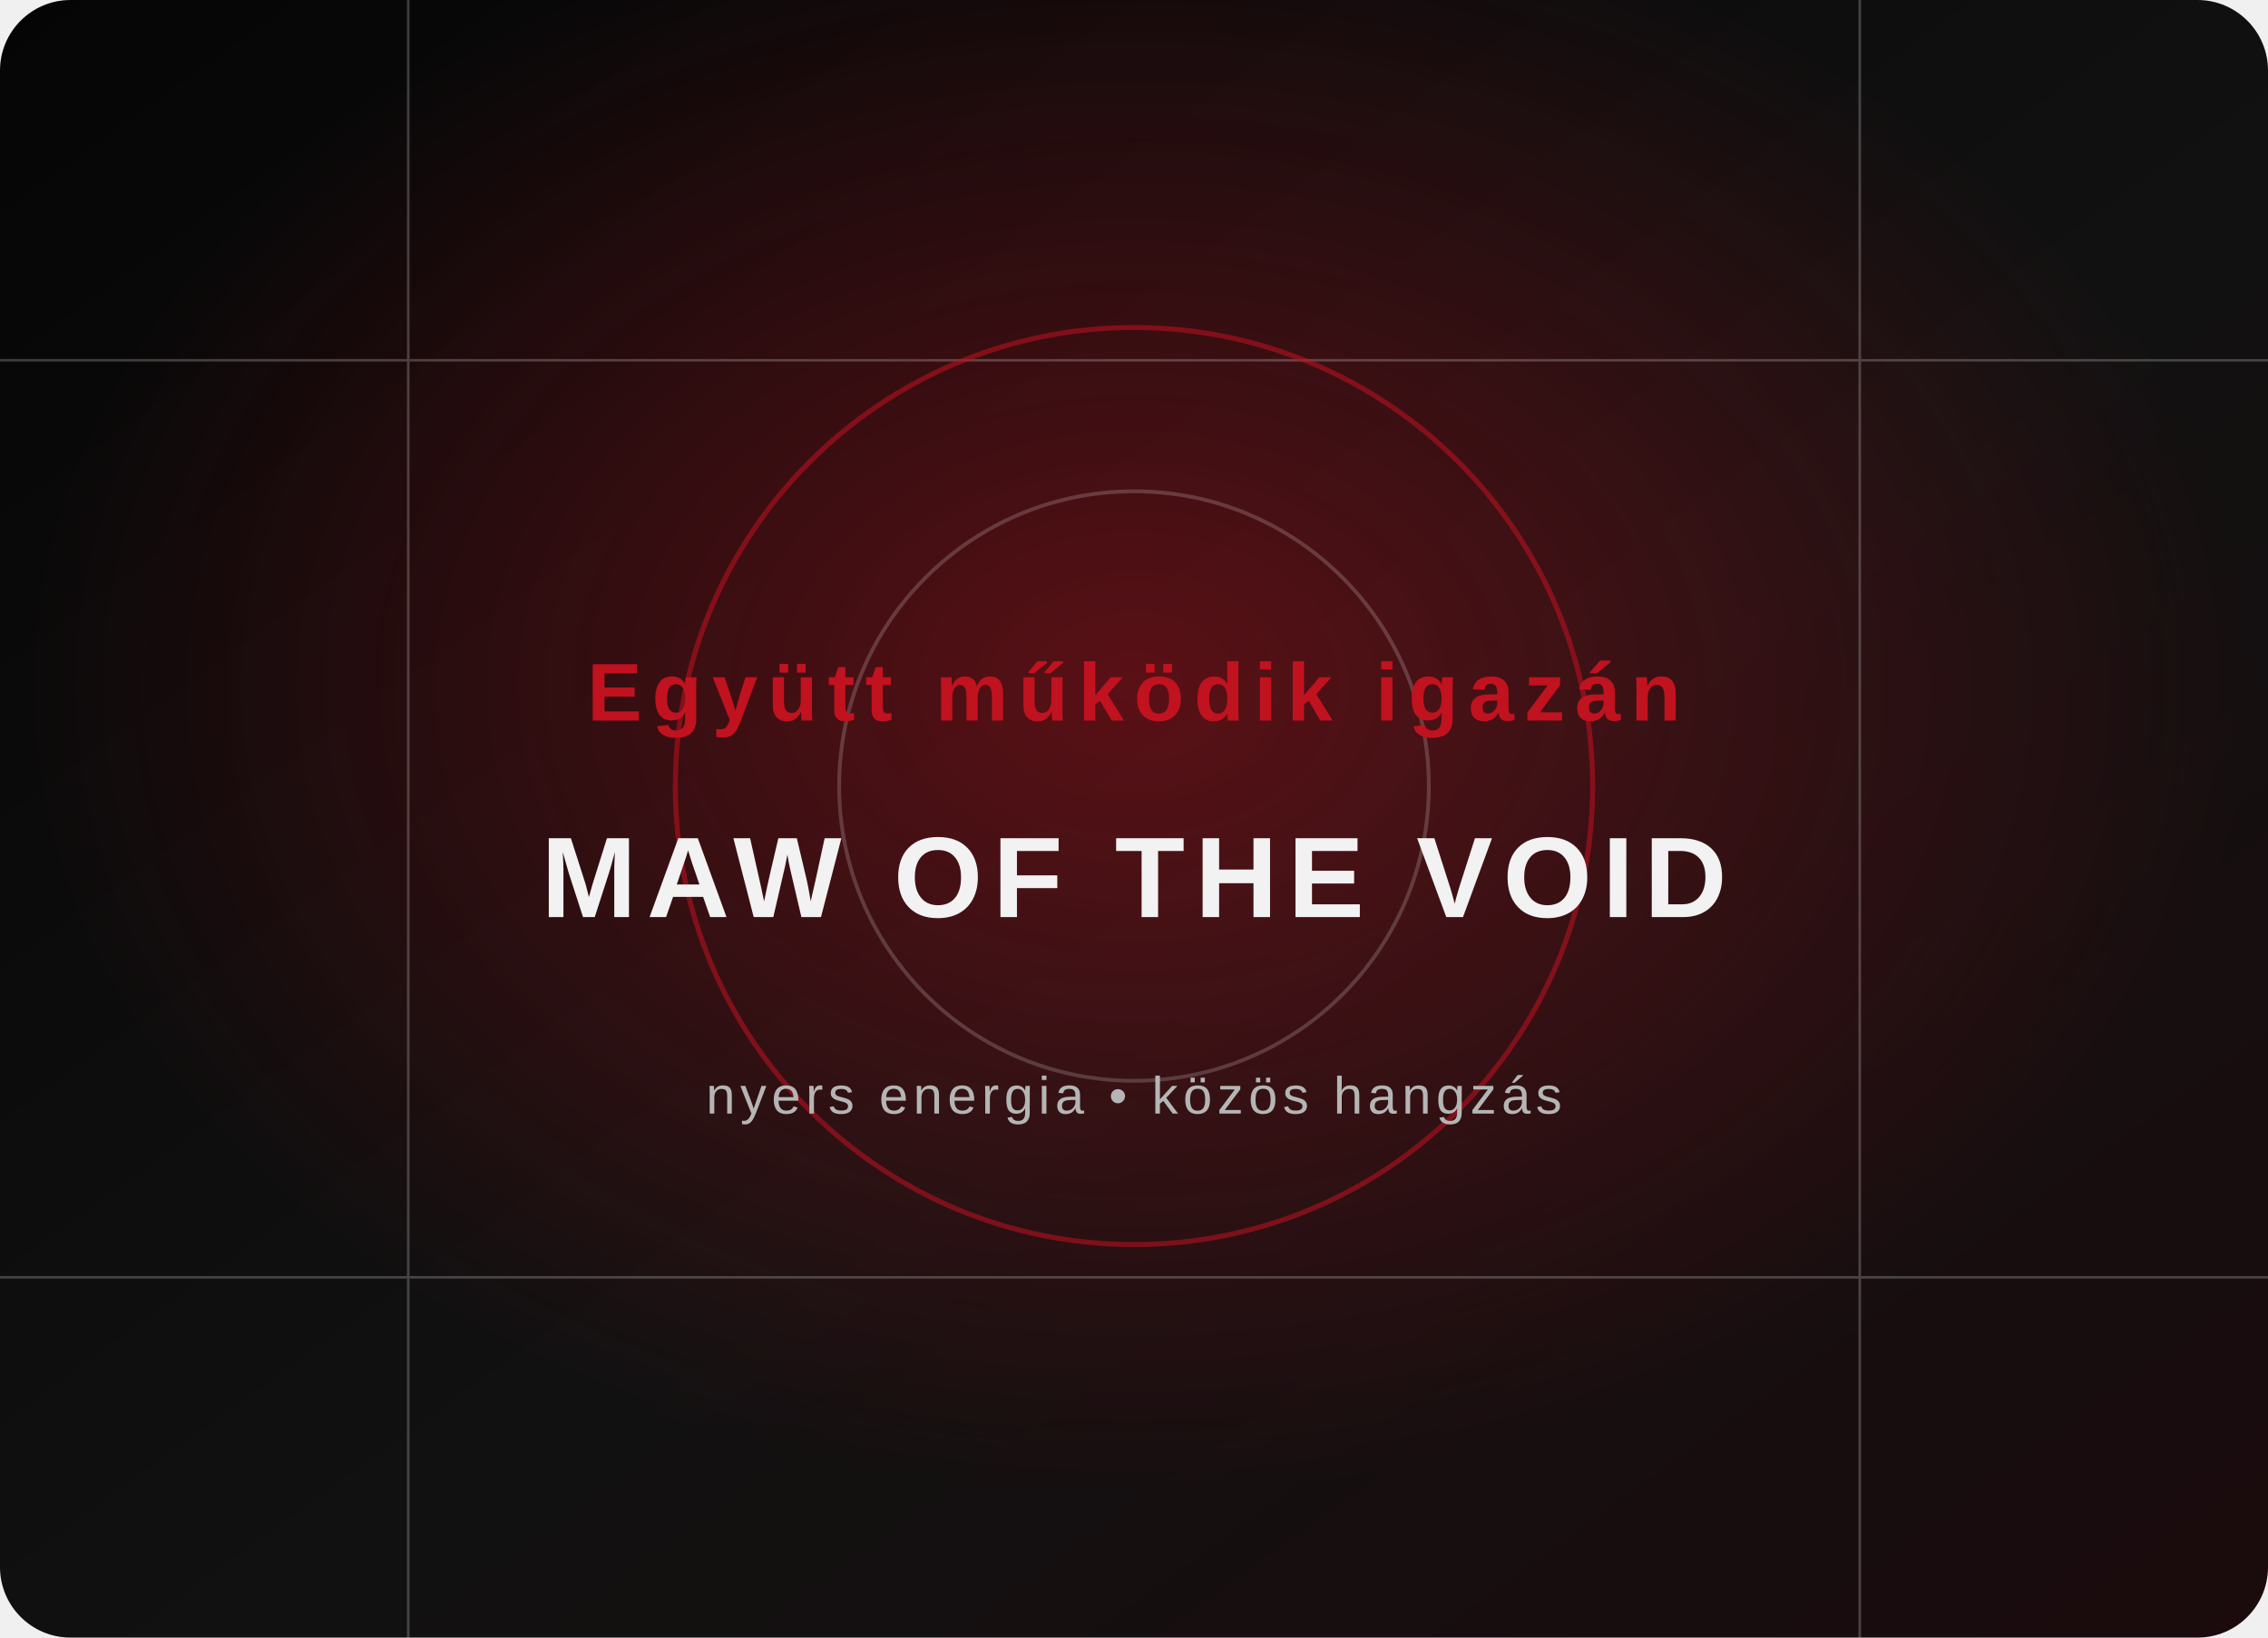
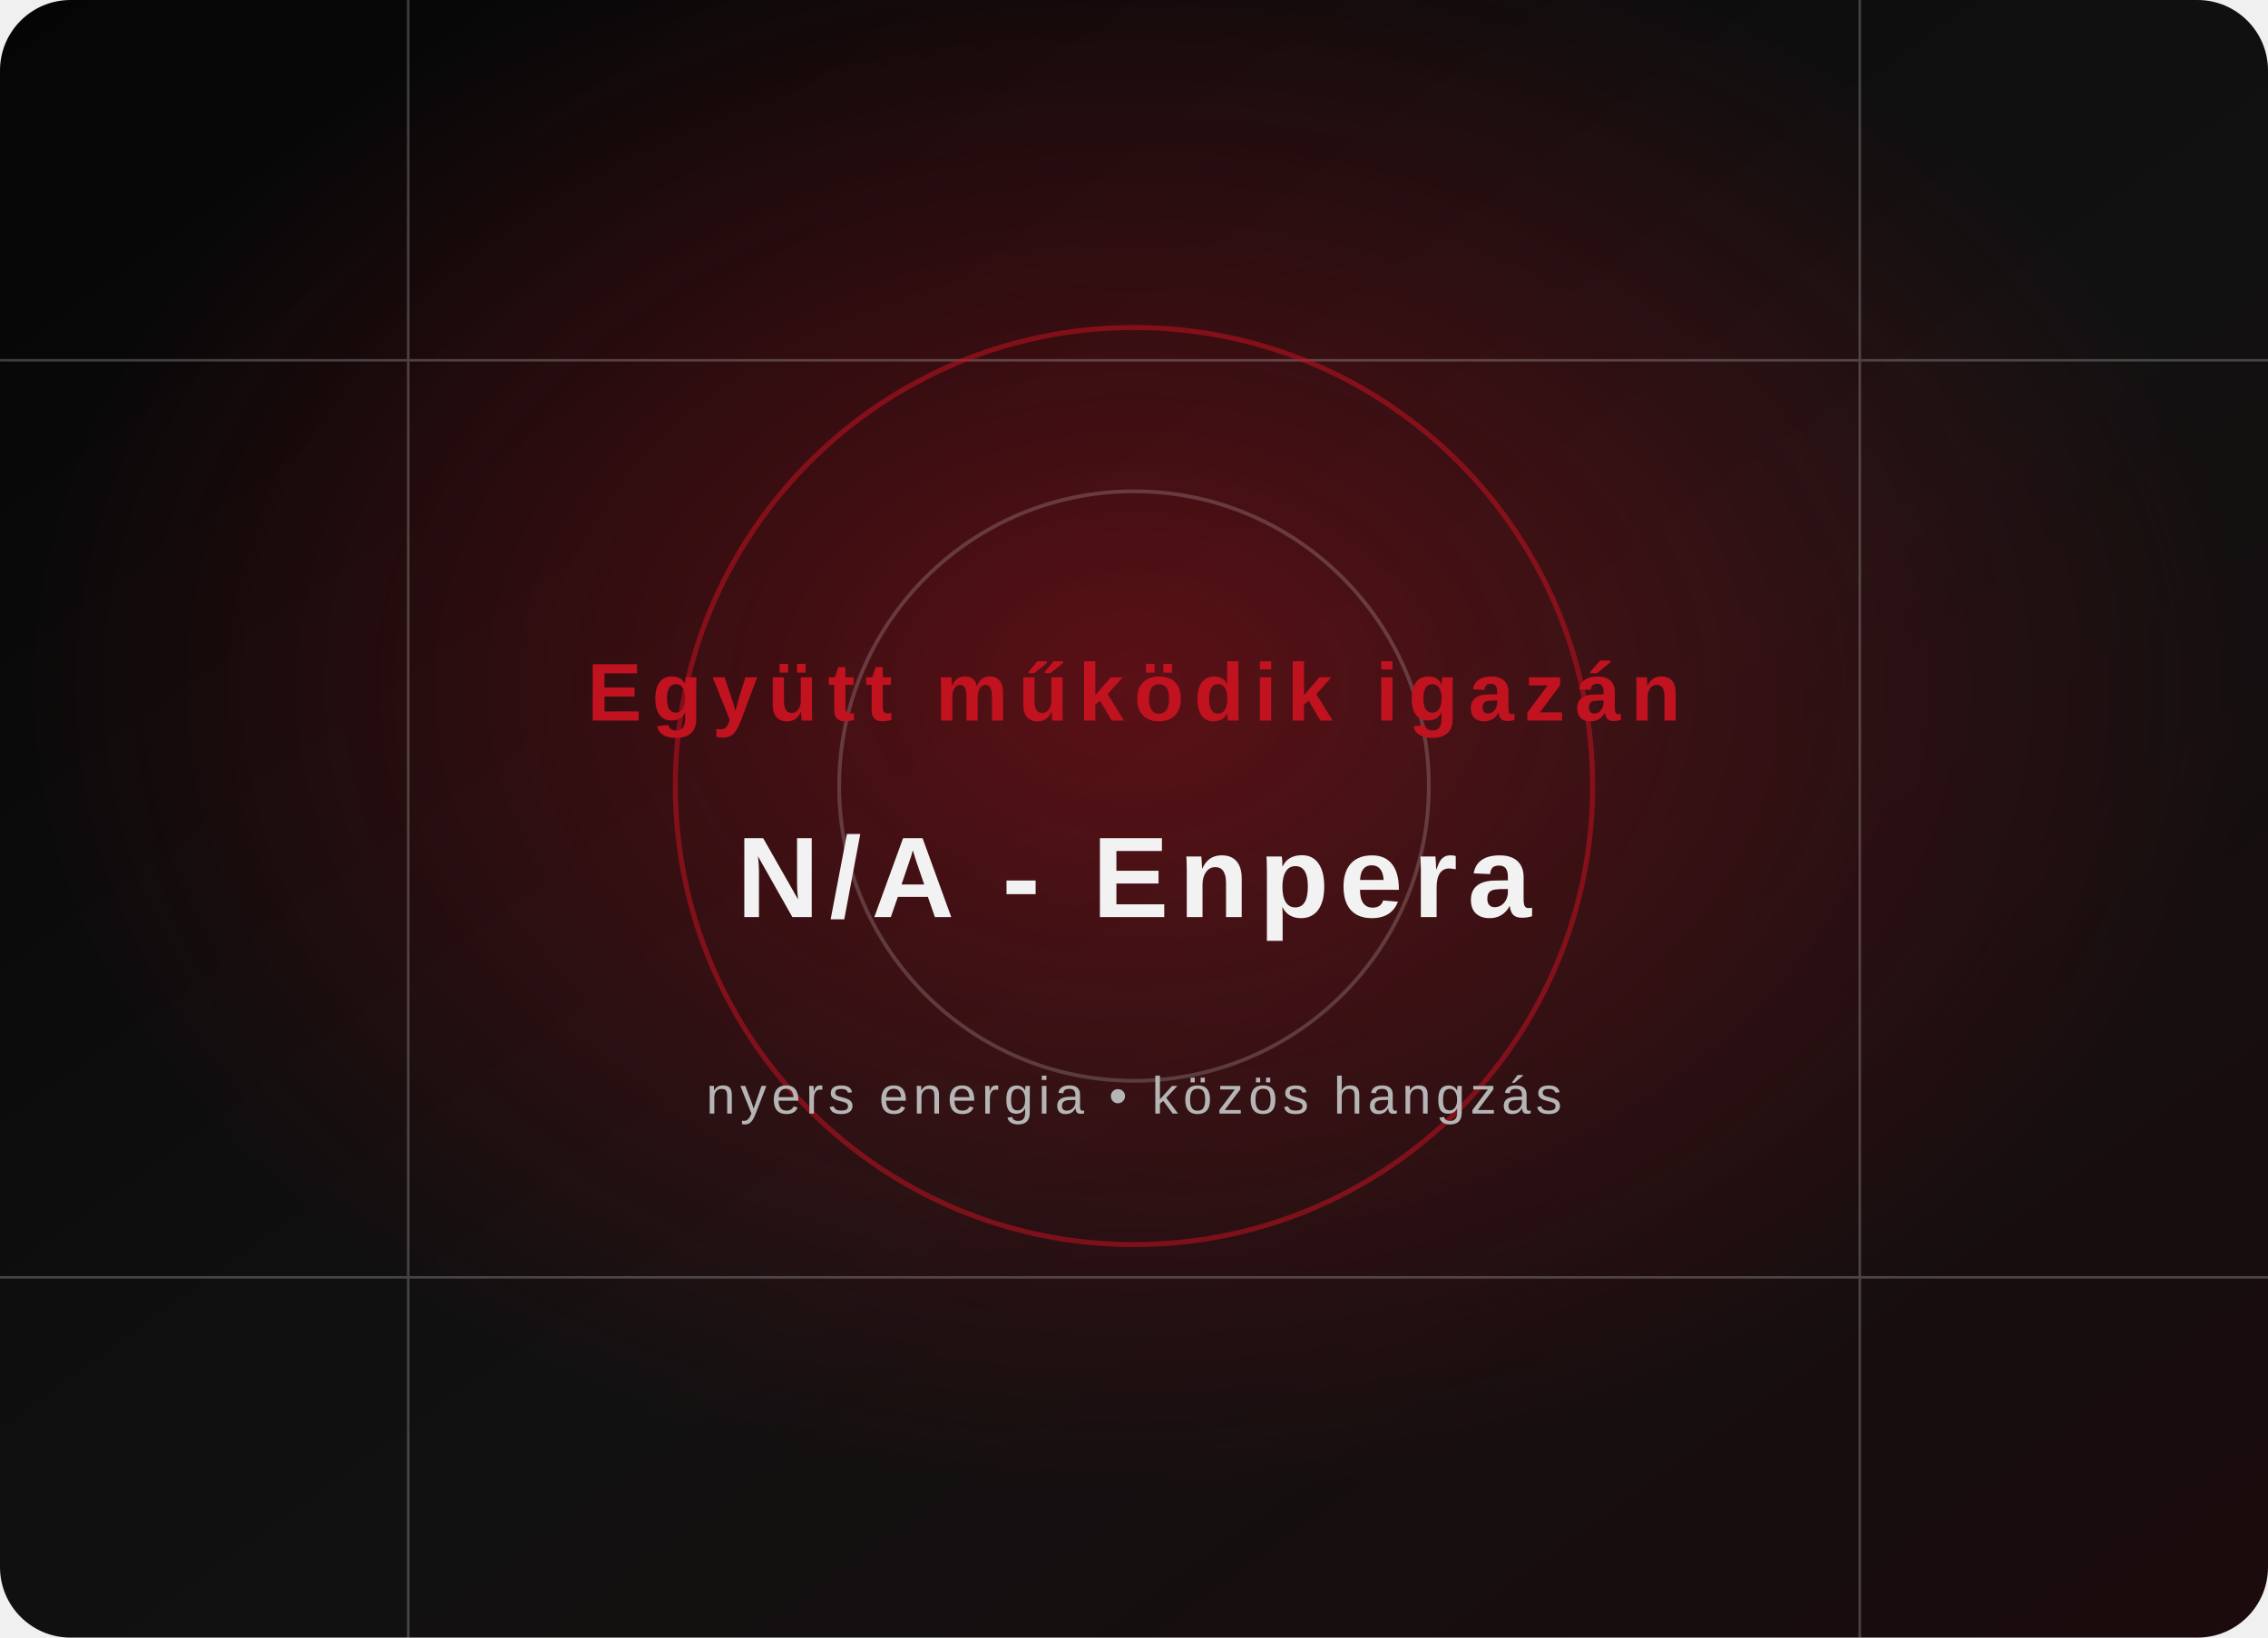
<svg xmlns="http://www.w3.org/2000/svg" width="900" height="650" viewBox="0 0 900 650" role="img" aria-labelledby="title desc">
  <defs>
    <linearGradient id="bg" x1="0" y1="0" x2="1" y2="1">
      <stop offset="0%" stop-color="#050505" />
      <stop offset="55%" stop-color="#111111" />
      <stop offset="100%" stop-color="#1b0b0d" />
    </linearGradient>
    <radialGradient id="glow" cx="50%" cy="42%" r="70%">
      <stop offset="0%" stop-color="#c1121f" stop-opacity="0.42" />
      <stop offset="70%" stop-color="#c1121f" stop-opacity="0" />
    </radialGradient>
  </defs>
  <rect width="100%" height="100%" fill="url(#bg)" rx="28" />
  <rect width="100%" height="100%" fill="url(#glow)" rx="28" />
  <g opacity="0.22" stroke="#ffffff">
    <path d="M0 143 H900" stroke-width="1" />
    <path d="M0 507 H900" stroke-width="1" />
    <path d="M162 0 V650" stroke-width="1" />
    <path d="M738 0 V650" stroke-width="1" />
  </g>
  <circle cx="450" cy="312" r="182" fill="none" stroke="#c1121f" stroke-opacity="0.55" stroke-width="2" />
  <circle cx="450" cy="312" r="117" fill="none" stroke="#ffffff" stroke-opacity="0.18" stroke-width="1.5" />
  <text x="50%" y="44%" text-anchor="middle" font-family="Bahnschrift, 'Segoe UI', Arial, sans-serif" font-size="32.5" letter-spacing="4" font-weight="700" fill="#c1121f">Együtt működik igazán</text>
-   <text x="50%" y="56%" text-anchor="middle" font-family="Bahnschrift, 'Segoe UI', Arial, sans-serif" font-size="45.5" letter-spacing="4" font-weight="900" fill="#f2f2f2">MAW OF THE VOID</text>
+   <text x="50%" y="56%" text-anchor="middle" font-family="Bahnschrift, 'Segoe UI', Arial, sans-serif" font-size="45.5" letter-spacing="4" font-weight="900" fill="#f2f2f2">N/A - Enpera</text>
  <text x="50%" y="68%" text-anchor="middle" font-family="Bahnschrift, 'Segoe UI', Arial, sans-serif" font-size="20.8" letter-spacing="2" font-weight="500" fill="#b5b5b5">nyers energia • közös hangzás</text>
</svg>
